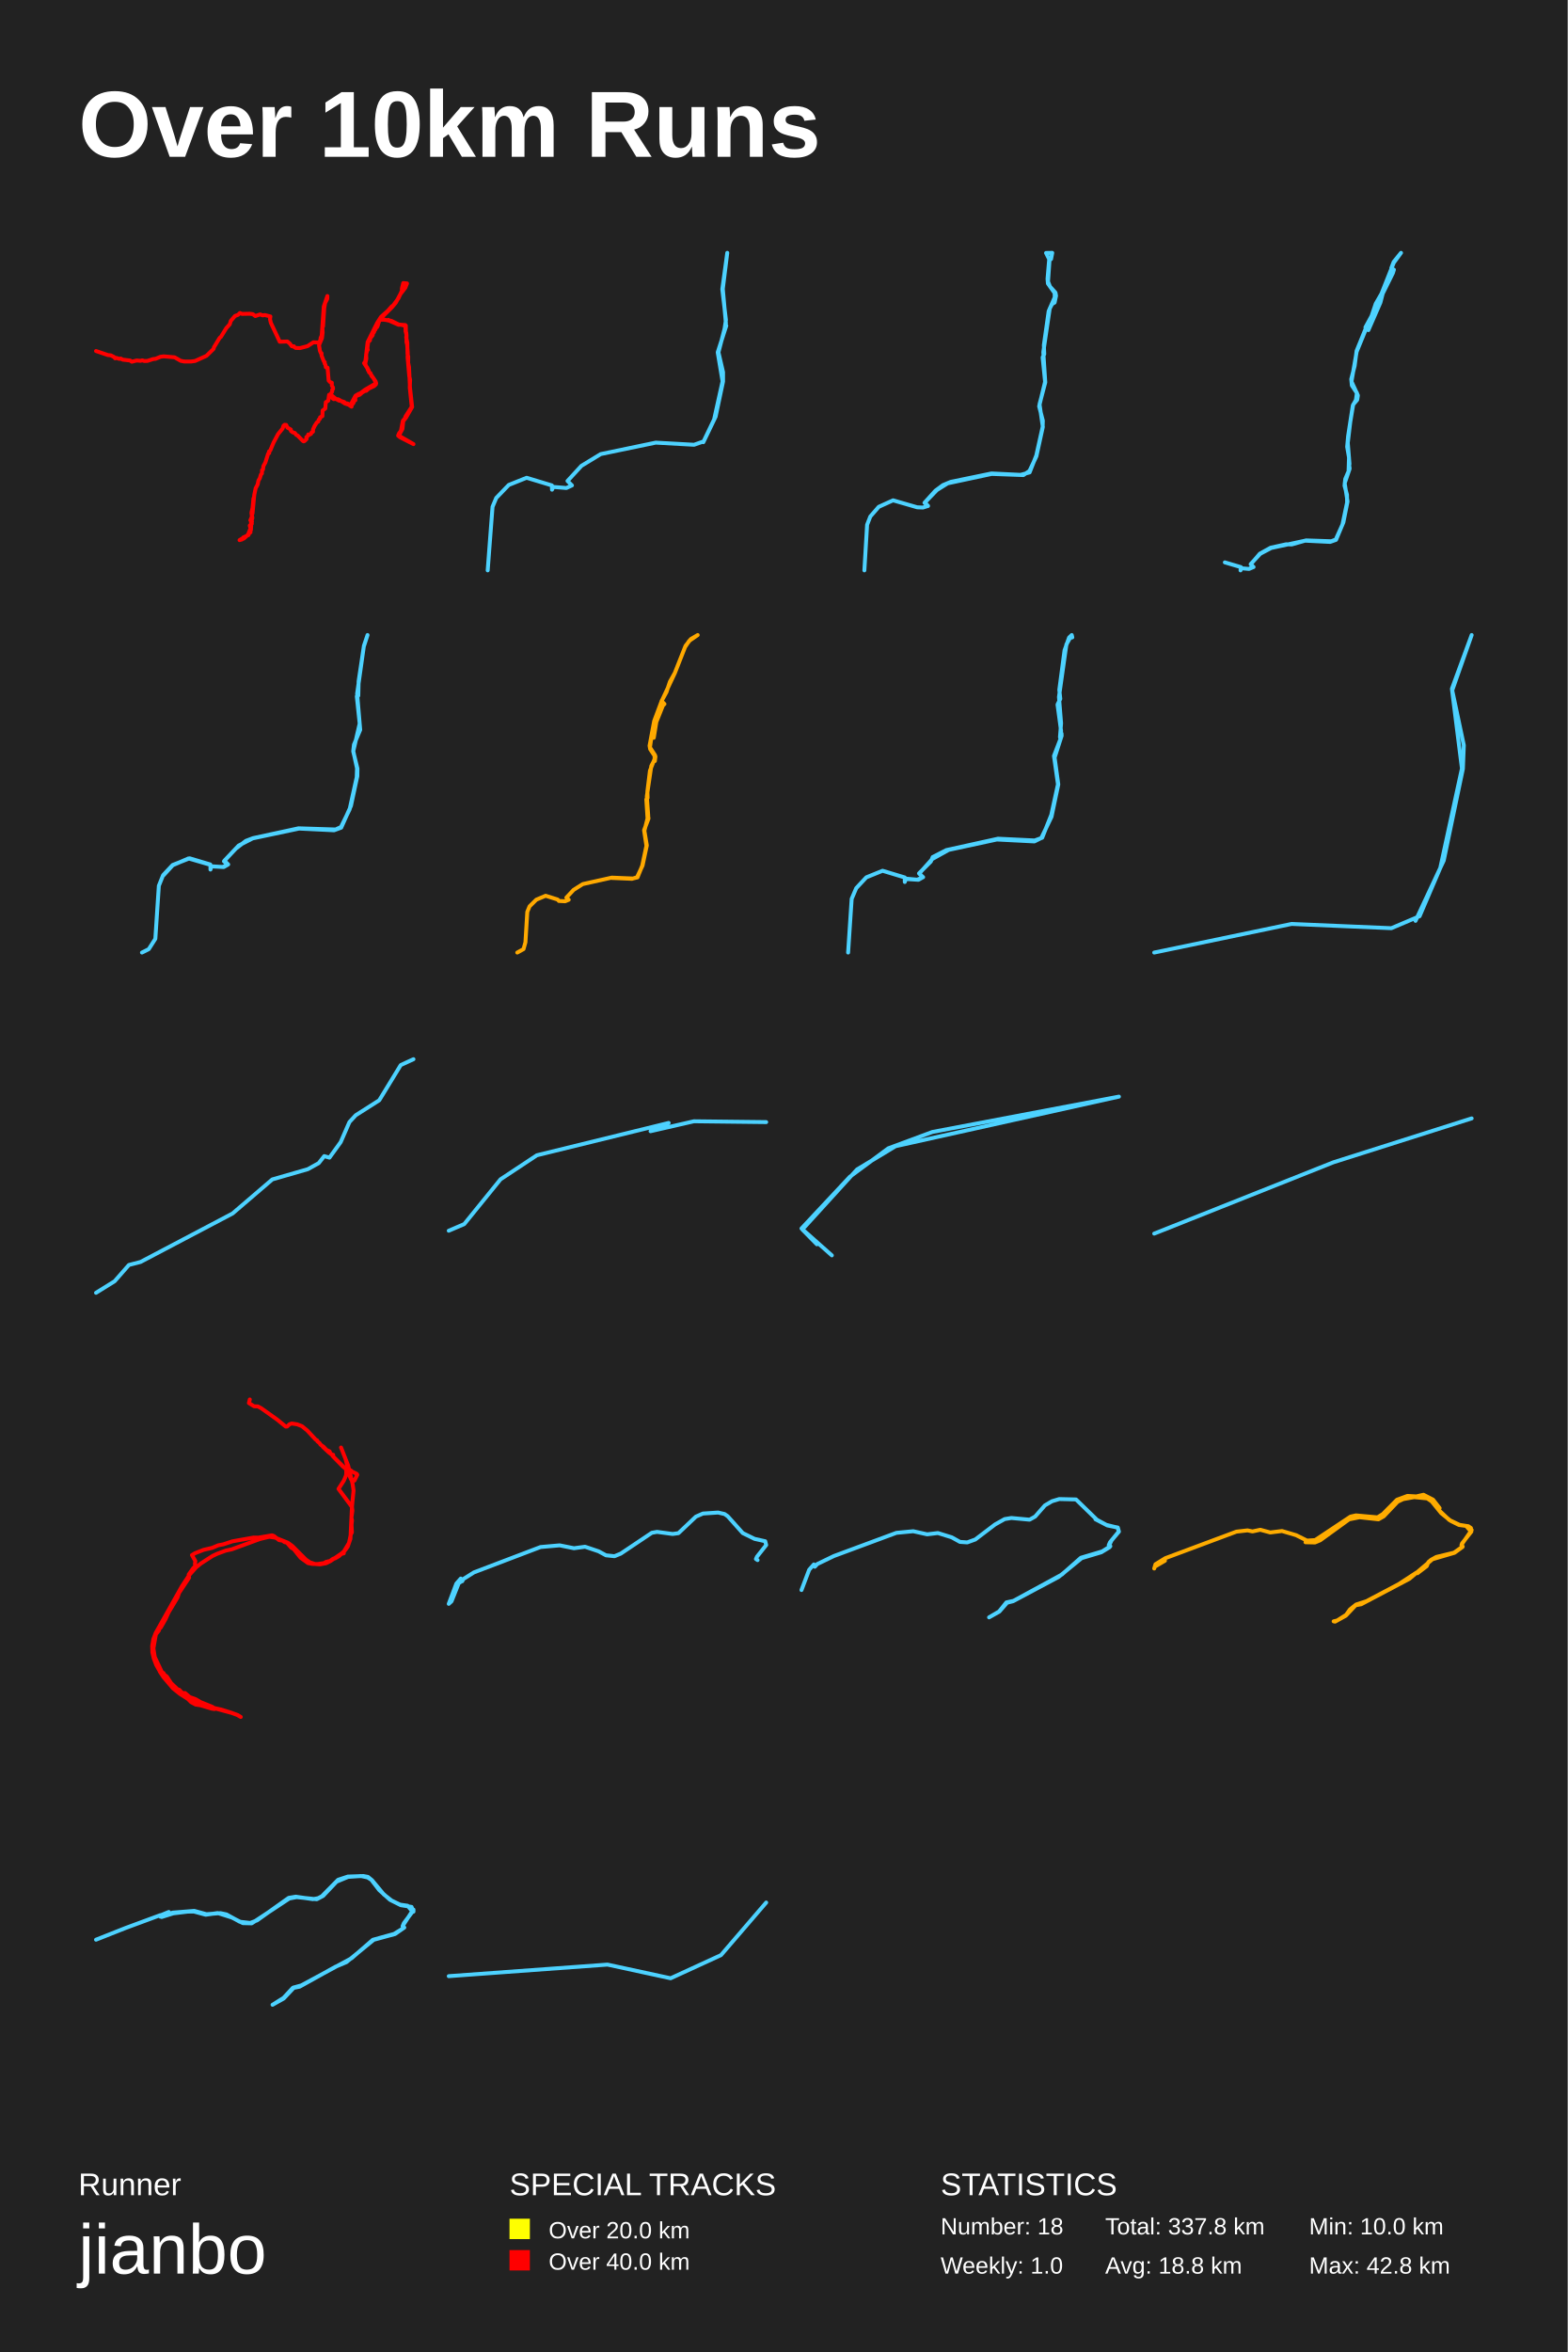
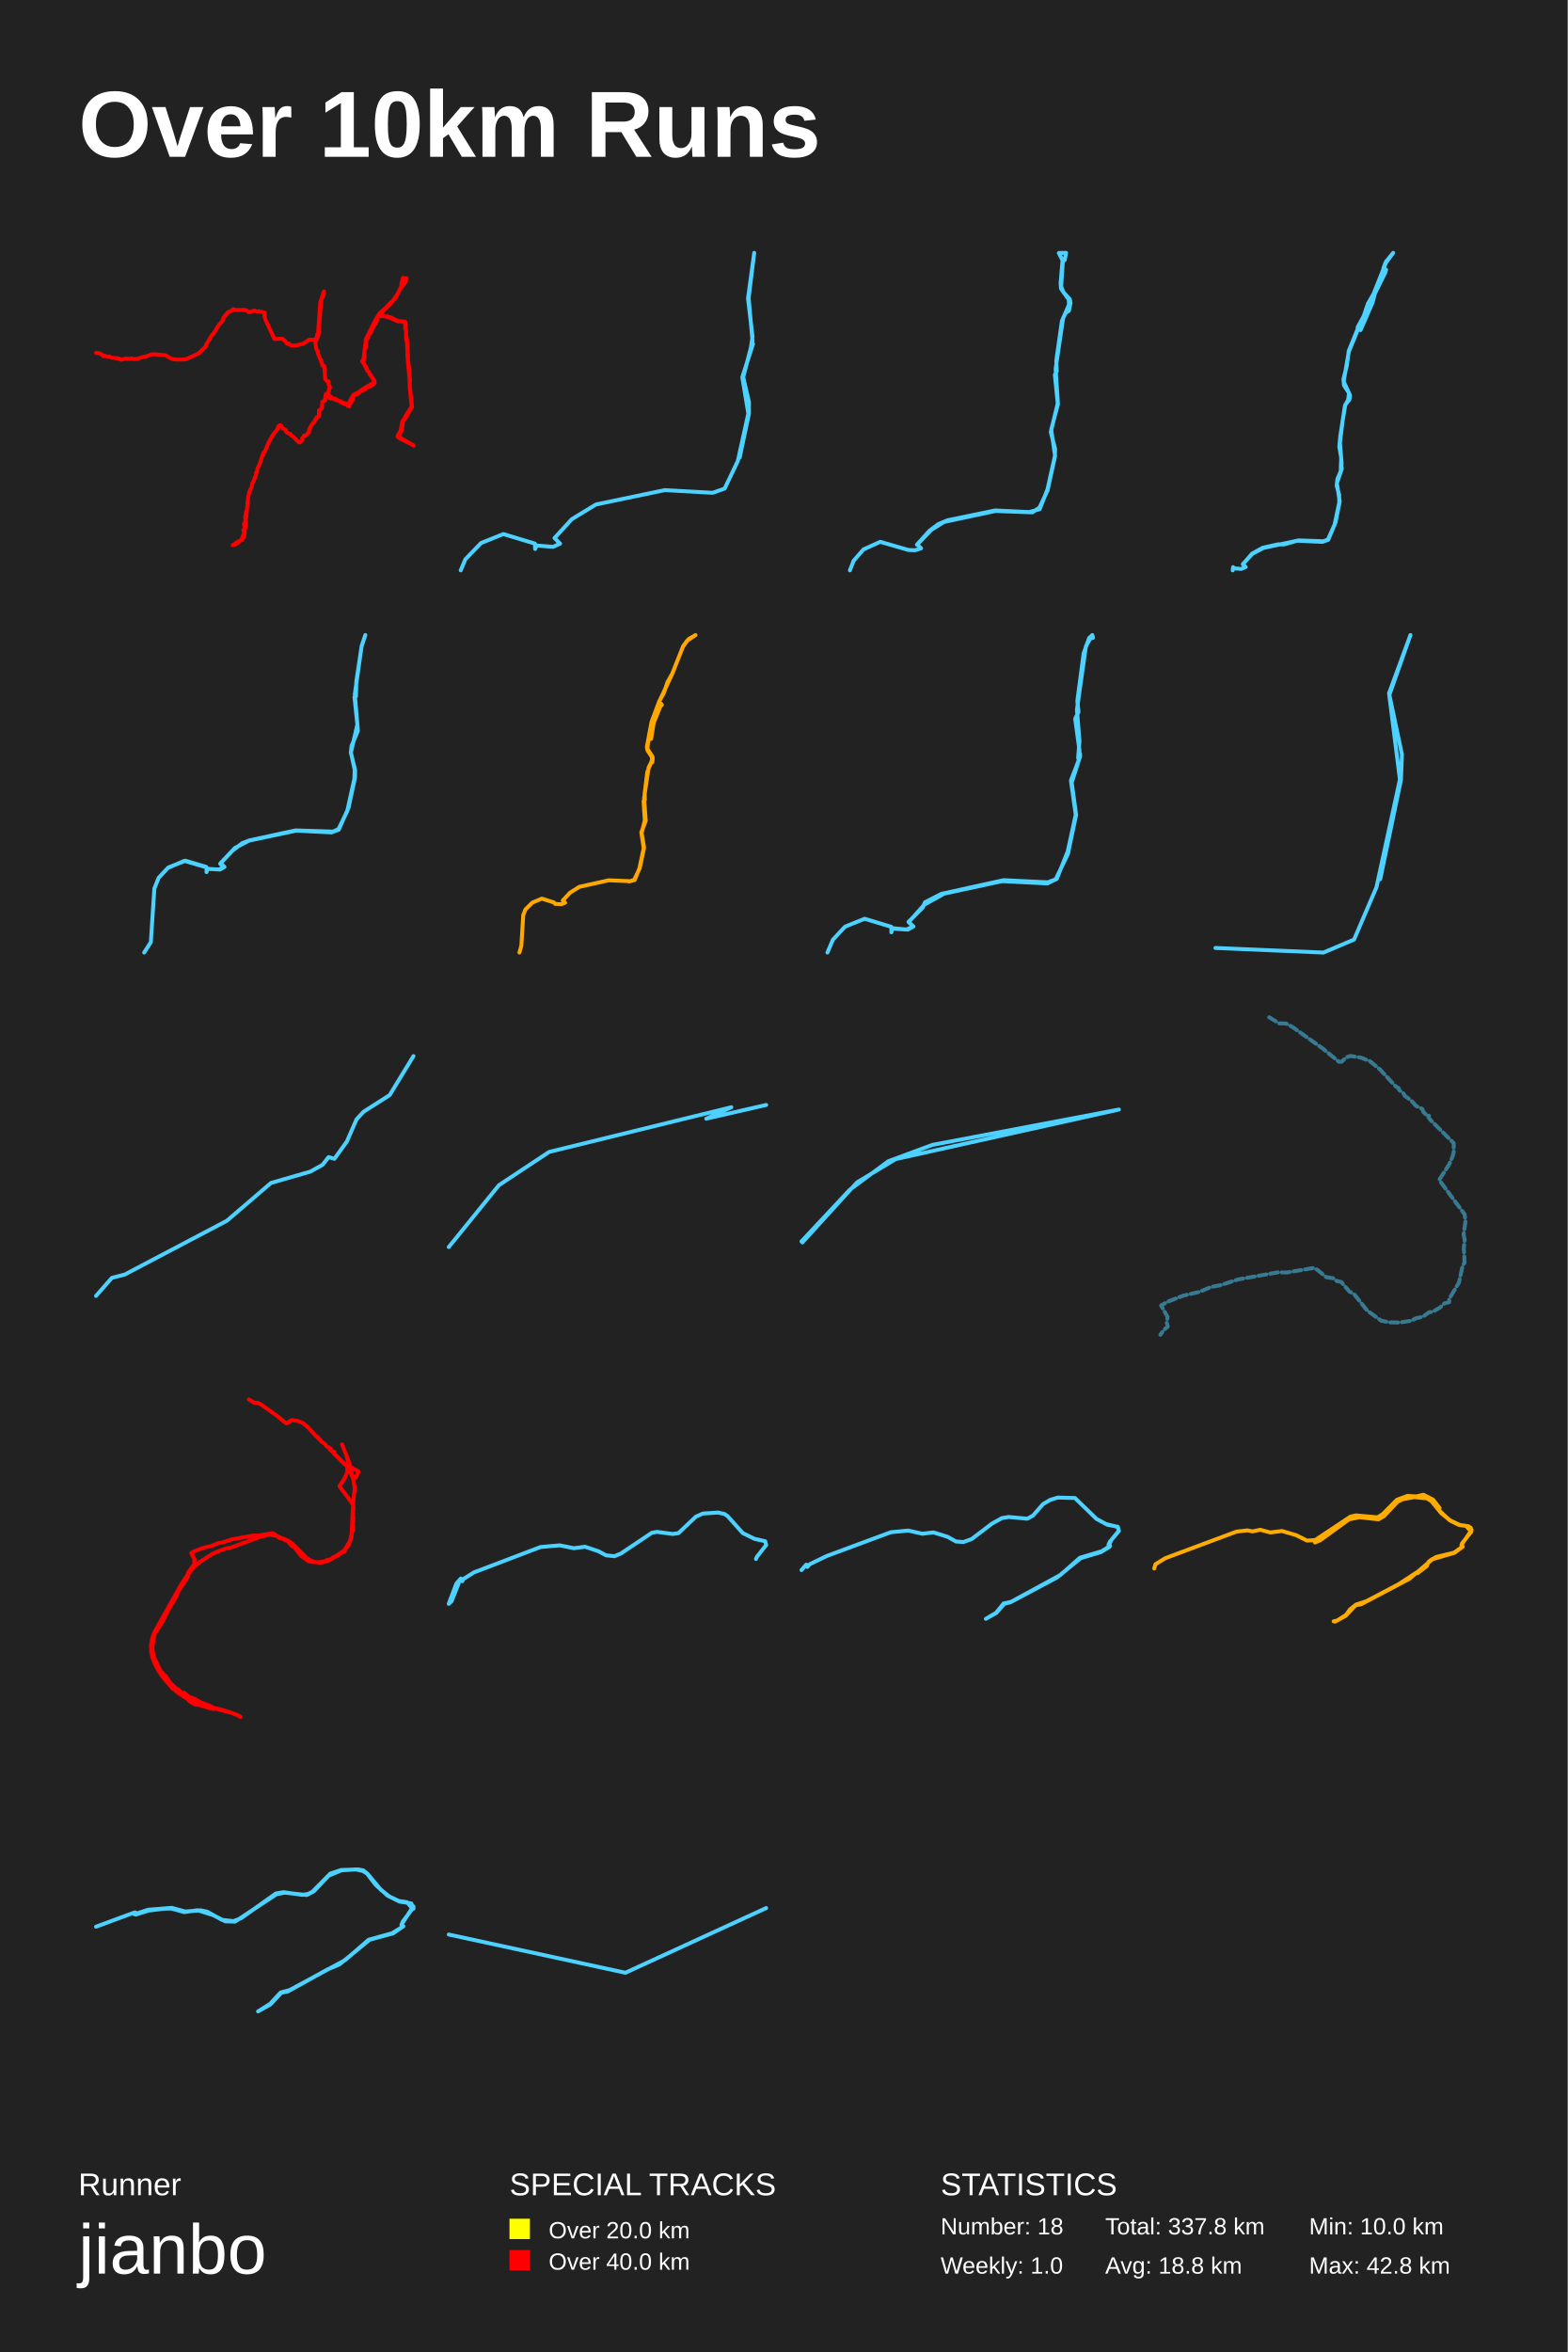
<svg xmlns="http://www.w3.org/2000/svg" baseProfile="full" height="300mm" version="1.1" viewBox="0,0,200,300" width="200mm">
  <defs />
  <rect fill="#222222" height="300" width="200" x="0" y="0" />
  <text fill="#FFFFFF" style="font-size:12px; font-family:Arial; font-weight:bold;" x="10" y="20">Over 10km Runs</text>
  <text fill="#FFFFFF" style="font-size:4px; font-family:Arial" x="10" y="280">Runner</text>
  <text fill="#FFFFFF" style="font-size:9px; font-family:Arial" x="10" y="290">jianbo</text>
  <text fill="#FFFFFF" style="font-size:4px; font-family:Arial" x="65" y="280">SPECIAL TRACKS</text>
  <rect fill="yellow" height="2.6" width="2.6" x="65" y="283" />
  <text fill="#FFFFFF" style="font-size:3px; font-family:Arial" x="70" y="285.5">Over 20.0 km</text>
  <rect fill="red" height="2.6" width="2.6" x="65" y="287" />
  <text fill="#FFFFFF" style="font-size:3px; font-family:Arial" x="70" y="289.5">Over 40.0 km</text>
  <text fill="#FFFFFF" style="font-size:4px; font-family:Arial" x="120" y="280">STATISTICS</text>
  <text fill="#FFFFFF" style="font-size:3px; font-family:Arial" x="120" y="285">Number: 18</text>
  <text fill="#FFFFFF" style="font-size:3px; font-family:Arial" x="120" y="290">Weekly: 1.0</text>
  <text fill="#FFFFFF" style="font-size:3px; font-family:Arial" x="141" y="285">Total: 337.8 km</text>
  <text fill="#FFFFFF" style="font-size:3px; font-family:Arial" x="141" y="290">Avg: 18.8 km</text>
  <text fill="#FFFFFF" style="font-size:3px; font-family:Arial" x="167" y="285">Min: 10.0 km</text>
  <text fill="#FFFFFF" style="font-size:3px; font-family:Arial" x="167" y="290">Max: 42.8 km</text>
-   <polyline fill="none" opacity="1" points="12.25,44.773 13.776,45.291 14.123,45.321 14.54,45.53 14.688,45.707 14.833,45.651 15.237,45.778 15.402,45.733 15.649,45.875 16.602,45.982 16.817,46.139 17.432,45.982 17.923,46.022 18.154,45.961 18.413,46.048 18.793,46.038 19.536,45.799 19.841,45.768 20.472,45.509 20.881,45.453 22.279,45.575 23.042,46.017 23.492,46.109 24.35,46.114 24.886,46.043 26.339,45.387 27.254,44.493 27.292,44.3 28.03,43.086 28.174,42.985 28.872,41.847 29.309,41.369 29.441,40.932 29.981,40.302 30.382,40.15 30.604,39.926 30.885,40.038 31.863,40.018 32.255,40.074 32.572,40.312 33.191,40.104 33.5,40.226 33.789,40.185 34.495,40.363 34.445,40.704 34.552,41.171 35.687,43.589 36.669,43.559 36.978,43.828 37.226,44.163 37.502,44.173 37.482,44.224 37.717,44.382 38.286,44.397 39.235,44.148 39.982,43.66 40.679,43.696 40.864,43.411 40.91,43.091 41.042,42.807 41.306,39.093 41.764,37.757 41.751,38.113 41.479,38.646 41.368,39.281 41.215,41.623 41.128,41.791 41.161,42.4 41.075,43.137 40.699,44.021 40.807,44.717 40.93,45.027 41.021,45.062 41.017,45.331 41.322,46.119 41.43,46.19 41.417,46.368 41.52,46.53 41.57,46.845 41.793,46.906 41.929,48.542 42.127,48.75 42.333,48.811 42.333,49.192 42.482,49.425 42.486,49.613 42.379,49.72 42.379,49.954 42.147,50.319 42.387,50.533 42.399,50.787 42.585,50.914 42.688,50.873 43.162,50.934 43.418,51.122 43.926,51.279 44.095,51.452 44.334,51.462 44.718,51.655 45.349,50.477 45.786,50.218 45.914,50.208 46.558,49.715 47.993,48.877 47.647,48.242 47.395,47.958 47.259,47.587 47.077,47.49 47.024,47.221 46.446,46.312 46.558,46.2 46.636,45.926 46.904,43.63 48.113,41.196 48.6,40.429 49.478,39.647 49.974,39.083 50.159,38.966 50.832,38.047 51.273,37.086 51.273,36.802 51.446,36.106 51.925,36.151 51.706,36.705 51.067,37.533 50.497,38.605 49.998,39.2 48.831,40.358 48.571,40.729 49.557,40.856 49.549,40.795 49.503,40.841 49.936,40.927 50.906,41.41 51.702,41.461 51.772,41.532 51.785,42.411 51.863,42.751 51.822,43.015 51.966,43.701 51.987,45.113 52.082,45.489 52.069,46.261 52.181,46.805 52.304,49.431 52.577,51.914 51.785,53.291 51.446,53.717 51.343,54.713 50.881,55.566 52.75,56.647 51.046,55.779 50.79,55.571 50.906,55.276 51.149,54.956 51.393,53.676 51.644,53.382 51.752,53.092 52.531,51.879 52.276,49.431 52.321,48.45 52.214,47.983 51.999,45.575 52.024,45.047 51.941,43.935 51.855,43.635 51.863,42.802 51.826,42.385 51.743,42.278 51.727,41.562 51.071,41.405 50.869,41.435 49.644,40.897 49.016,40.77 48.497,40.79 48.352,40.993 48.167,41.603 48.088,41.745 47.981,41.755 47.878,42.06 47.787,42.085 47.709,42.39 47.593,42.487 47.544,42.766 47.226,43.152 47.197,43.427 47.016,43.569 46.962,43.706 46.871,44.432 46.921,44.62 46.822,44.752 46.71,45.199 46.735,45.758 46.599,46.378 46.69,46.667 46.896,46.972 46.925,47.18 47.923,48.653 47.989,48.933 47.944,49.045 47.721,49.248 47.024,49.578 46.731,49.847 46.599,49.847 46.223,50.055 45.902,50.34 45.398,50.538 45.316,50.822 45.341,51.046 45.122,51.168 45.114,51.371 44.821,51.757 44.85,51.874 44.458,51.615 44,51.467 43.331,51.03 43.278,51.112 42.853,50.878 42.317,50.436 41.982,50.355 41.879,51.107 41.562,51.305 41.504,52.102 41.153,52.371 41.133,53.082 40.836,53.23 40.823,53.412 40.662,53.529 40.605,53.773 40.419,53.885 40.118,54.367 39.936,54.773 39.928,55.063 39.742,55.165 39.685,55.332 39.433,55.469 39.33,55.413 39.264,55.622 39.078,55.764 39.115,55.987 38.855,56.251 38.736,56.297 38.628,56.231 37.972,55.556 37.791,55.469 37.614,55.225 37.341,55.144 37.123,54.977 37.106,54.789 36.665,54.54 36.508,54.2 36.31,54.184 36.166,54.296 36.05,54.667 35.477,55.368 34.891,56.47 34.474,57.475 34.321,57.577 34.342,57.8 34.218,57.846 33.855,58.988 33.604,59.45 33.546,59.892 33.43,59.968 33.414,60.39 33.282,60.537 33.146,61.004 32.976,61.284 32.865,61.807 32.613,62.284 32.436,63.132 32.217,65.477 32.135,65.686 32.201,66.056 32.019,66.716 32.11,66.792 31.999,66.914 32.052,66.93 32.007,67.605 31.891,67.564 31.66,68.158 31.347,68.483 31.099,68.696 30.976,68.666 30.86,68.813 30.559,68.894 30.823,68.732 31.009,68.722 31.017,68.564 31.702,68.25 31.669,68.153 31.957,67.894 31.9,67.808 31.982,67.483 31.863,67.036 32.127,66.803 32.085,66.747 32.147,66.534 31.937,66.366 32.139,65.899 32.081,65.396 32.226,64.746 32.333,63.568" stroke="red" stroke-dasharray="none" stroke-linecap="round" stroke-linejoin="round" stroke-width="0.5" />
-   <polyline fill="none" opacity="1" points="62.218,72.75 62.835,64.643 63.309,63.513 64.906,61.856 67.183,60.94 70.409,61.915 70.424,62.46 70.598,62.11 72.258,62.246 72.97,61.915 72.401,61.349 74.172,59.42 76.638,57.919 83.659,56.458 88.544,56.731 89.762,56.302 91.106,53.495 92.181,48.642 91.564,44.939 92.655,41.548 92.434,41.976 92.608,40.807 92.149,36.889 92.782,32.25 92.213,36.85 92.608,41.275 91.659,44.939 92.244,47.473 92.244,48.662 91.296,53.144 89.73,56.399" stroke="#4dd2ff" stroke-dasharray="none" stroke-linecap="round" stroke-linejoin="round" stroke-width="0.5" />
-   <polyline fill="none" opacity="1" points="118.389,64.544 117.943,64.129 119.34,62.585 120.303,61.873 121.302,61.458 126.491,60.389 130.199,60.567 131.355,60.256 132.21,58.089 133.016,54.453 133.04,53.652 132.571,51.826 133.329,48.695 133.016,45.578 133.221,45.178 133.173,44.02 133.787,39.686 134.654,37.697 134.605,37.326 134.557,37.95 134.545,37.371 133.69,36.169 133.642,35.575 133.847,33.141 134.088,33.052 134.244,32.25 133.45,32.265 133.895,33.141 133.703,35.916 133.955,36.554 134.654,37.326 134.726,37.727 134.545,38.588 134.22,38.781 133.919,39.36 133.101,44.911 133.353,48.769 132.619,51.559 133.04,54.453 132.222,58.193 131.343,60.063 130.56,60.597 126.515,60.449 120.893,61.651 119.52,62.511 117.991,64.099 118.401,64.529 117.751,64.737 117.016,64.708 113.934,63.817 112.104,64.648 111.033,65.88 110.623,66.933 110.274,72.75" stroke="#4dd2ff" stroke-dasharray="none" stroke-linecap="round" stroke-linejoin="round" stroke-width="0.5" />
-   <polyline fill="none" opacity="1" points="159.462,72.495 159.925,72.325 159.56,71.986 160.722,70.627 162.1,69.862 164.079,69.425 164.788,69.449 166.619,68.928 169.838,69.037 170.409,68.818 171.266,66.913 171.856,64.098 171.846,63.115 171.531,61.95 171.62,61.101 172.171,59.814 172.161,59.559 172.053,59.887 172.102,58.358 171.866,56.999 171.984,55.652 172.585,51.731 172.988,51.003 173.107,50.105 173.146,50.53 173.126,50.166 172.467,49.171 172.388,48.357 172.821,46.67 173.067,44.765 174.229,41.912 174.573,42.107 176.109,38.586 176.405,37.445 177.694,34.836 177.832,34.399 177.497,34.192 177.802,33.403 178.738,32.25 177.812,33.512 176.247,37.458 175.509,38.744 174.987,40.298 174.199,41.742 174.249,42.009 173.077,44.862 172.417,48.661 173.235,50.433 173.146,51.003 172.634,51.598 172.26,53.843 171.945,56.489 172.161,59.171 172.043,59.899 172.161,59.584 172.181,59.79 171.551,61.635 171.915,63.965 171.384,66.622 170.448,68.855 169.7,69.122 166.501,68.964 162.169,69.898 160.771,70.639 159.56,71.949 159.915,72.325 159.354,72.568 158.359,72.483 158.261,72.75 158.31,72.337 156.262,71.731" stroke="#4dd2ff" stroke-dasharray="none" stroke-linecap="round" stroke-linejoin="round" stroke-width="0.5" />
-   <polyline fill="none" opacity="1" points="18.111,121.5 18.978,121.066 19.818,119.747 20.265,112.983 20.807,111.631 22.027,110.328 24.194,109.477 26.823,110.261 26.904,110.696 27.026,110.512 28.408,110.579 29.059,110.295 28.571,109.861 30.088,108.241 31.362,107.255 32.283,106.905 38.082,105.652 42.811,105.802 43.502,105.485 44.599,103.247 45.507,99.139 45.548,98.003 45.073,95.815 45.886,92.291 45.521,88.817 45.71,88.734 45.751,86.896 46.428,82.37 46.889,81.0 46.415,82.453 45.561,88.483 45.954,93.093 45.155,94.98 45.06,95.832 45.602,98.037 45.588,98.989 44.775,102.78 43.529,105.569 42.621,105.903 38.15,105.686 32.229,106.938 30.441,107.857 28.625,109.777 29.113,110.261 28.544,110.595 26.972,110.495 26.85,110.913 26.85,110.312 24.045,109.493 22.04,110.362 20.875,111.631" stroke="#4dd2ff" stroke-dasharray="none" stroke-linecap="round" stroke-linejoin="round" stroke-width="0.5" />
-   <polyline fill="none" opacity="1" points="65.99,121.5 66.79,121.058 67.034,120.183 67.271,116.314 67.556,115.611 68.42,114.756 69.611,114.254 71.144,114.736 71.299,114.917 72.098,114.957 72.555,114.767 72.253,114.495 73.182,113.5 74.348,112.766 78.05,111.942 80.741,112.053 81.328,111.912 81.932,110.425 82.47,107.882 82.168,105.891 82.731,104.424 82.715,104.223 82.617,104.494 82.454,101.951 82.617,101.77 82.592,100.956 82.918,98.302 83.587,96.603 83.538,96.352 83.506,96.764 83.514,96.412 82.943,95.548 82.869,95.116 83.457,91.969 84.394,89.466 86.099,85.836 87.46,82.377 88.137,81.513 89.01,81.0 87.925,81.744 87.395,82.538 86.09,85.836 85.462,86.962 85.03,88.269 84.402,89.415 84.769,89.797 84.574,89.988 83.734,92.09 83.408,94.1 83.09,94.13 82.918,95.327 83.554,96.312 83.546,96.704 83.538,96.272 83.62,96.503 83.546,97.066 83.367,97.156 83.09,97.699 82.519,101.579 82.698,104.042 82.209,105.962 82.519,107.831 81.973,110.404 81.271,111.892 80.627,112.093 78.042,111.982" stroke="#ffa900" stroke-dasharray="none" stroke-linecap="round" stroke-linejoin="round" stroke-width="0.5" />
-   <polyline fill="none" opacity="1" points="115.445,112.377 115.672,112.08 117.019,112.202 117.771,111.887 117.246,111.398 118.749,109.895 118.99,109.318 120.735,108.427 127.328,106.976 131.994,107.203 132.958,106.854 134.121,103.935 134.972,100.037 134.461,96.418 135.44,93.866 135.425,93.552 135.241,94.076 135.369,93.237 134.915,89.863 135.269,89.146 135.142,87.993 135.808,82.958 136.39,81.315 136.73,81.0 136.801,81.297 136.517,81.367 136.049,82.189 135.099,88.902 135.369,92.258 135.227,94.024 135.369,93.517 135.411,93.936 134.546,96.628 135.014,100.054 134.149,104.179 132.845,106.888 131.965,107.325 127.172,107.081 121.018,108.409 118.919,109.58 117.26,111.433 117.757,111.887 117.175,112.219 115.545,112.115 115.431,112.499 115.431,111.922 112.595,111.066 110.525,111.905 109.234,113.286 108.653,114.649 108.199,121.5" stroke="#4dd2ff" stroke-dasharray="none" stroke-linecap="round" stroke-linejoin="round" stroke-width="0.5" />
-   <polyline fill="none" opacity="1" points="147.25,121.5 164.779,117.85 177.505,118.392 181.107,116.863 183.748,110.697 186.509,98.019 185.229,87.857 187.75,81.0 185.269,88.055 186.749,95.06 186.629,98.069 184.188,109.76 180.586,117.455" stroke="#4dd2ff" stroke-dasharray="none" stroke-linecap="round" stroke-linejoin="round" stroke-width="0.5" />
-   <polyline fill="none" opacity="1" points="52.75,135.102 51.124,135.851 48.381,140.342 45.383,142.25 44.579,143.119 43.463,145.678 42.032,147.658 41.366,147.465 40.661,148.359 39.27,149.131 34.743,150.435 29.669,154.781 17.932,160.962 16.443,161.349 14.621,163.425 12.25,164.898" stroke="#4dd2ff" stroke-dasharray="none" stroke-linecap="round" stroke-linejoin="round" stroke-width="0.5" />
-   <polyline fill="none" opacity="1" points="97.75,143.126 88.526,143.02 82.992,144.289 85.308,143.231 68.49,147.356 63.857,150.423 59.224,156.134 57.25,156.98" stroke="#4dd2ff" stroke-dasharray="none" stroke-linecap="round" stroke-linejoin="round" stroke-width="0.5" />
-   <polyline fill="none" opacity="1" points="106.125,160.125 102.25,156.694 108.418,150.101 113.33,146.468 118.952,144.382 142.75,139.875 114.258,146.199 109.346,149.159 102.359,156.829 104.215,158.712" stroke="#4dd2ff" stroke-dasharray="none" stroke-linecap="round" stroke-linejoin="round" stroke-width="0.5" />
-   <polyline fill="none" opacity="1" points="187.75,142.652 170.11,148.253 147.25,157.348" stroke="#4dd2ff" stroke-dasharray="none" stroke-linecap="round" stroke-linejoin="round" stroke-width="0.5" />
-   <polyline fill="none" opacity="1" points="31.868,178.5 31.756,178.964 32.423,179.376 32.889,179.387 33.318,179.616 35.361,181.07 36.452,181.963 36.629,181.952 36.937,181.666 37.217,181.568 37.912,181.677 38.523,181.912 39.213,182.478 40.262,183.612 40.463,183.726 40.495,183.852 40.775,184.07 40.882,184.258 41.293,184.55 41.638,184.928 42.053,185.128 42.118,185.317 42.435,185.649 42.5,185.586 42.473,185.707 42.617,185.884 44.17,187.435 44.165,188.07 44.086,188.345 43.853,188.877 43.186,189.907 44.902,192.22 44.958,192.689 44.832,193.582 44.907,193.925 44.846,194.509 44.897,195.464 44.767,195.676 44.52,196.809 43.858,197.913 43.862,198.125 43.545,198.205 43.256,198.48 42.748,198.777 42.519,198.8 42.104,199.098 41.586,199.224 41.339,199.372 40.523,199.493 39.847,199.481 39.292,199.372 38.35,198.692 37.473,197.593 37.147,197.404 36.597,196.763 36.308,196.706 36.056,196.517 35.594,196.443 34.974,195.933 34.713,195.83 32.95,196.128 32.348,196.117 29.653,196.597 28.492,196.981 27.853,197.101 27.065,197.433 25.978,197.684 24.906,198.102 24.486,198.348 24.92,199.115 24.868,199.498 24.934,199.767 24.663,200.002 24.076,200.831 24.127,201.232 22.84,203.183 22.653,203.749 21.506,205.666 21.115,206.53 20.494,207.617 20.368,207.691 20.256,208.006 19.888,208.452 19.571,210.248 19.743,211.358 20.676,213.32 20.858,213.395 20.961,213.601 21.287,213.846 21.833,214.687 22.695,215.505 22.868,215.528 22.728,215.557 22.915,215.574 23.19,215.877 23.437,215.974 23.605,215.946 24.211,216.466 24.924,216.718 25.638,217.124 27.06,217.696 27.391,217.908 27.368,217.993 27.014,217.942 25.605,217.519 24.962,217.421 24.374,217.107 23.968,216.701 22.943,216.049 22.061,215.339 20.863,213.927 20.382,213.206 21.105,214.155 22.43,215.534 23.549,216.369 24.248,216.781 25.596,217.416 29.546,218.48 30.25,218.737 30.716,219.0 30.325,218.76 29.462,218.445 28.245,218.062 26.389,217.65 24.827,217.044 23.987,216.621 23.003,215.957 21.753,214.842 20.317,213.057 19.935,212.371 19.618,211.541 19.44,210.775 19.417,209.928 19.562,209.081 19.86,208.298 23.199,202.342 24.146,200.9 25.027,199.91 25.633,199.418 27.126,198.457 27.741,198.171 28.8,197.782 29.569,197.616 33.169,196.3 34.349,196.019 35.104,196.128 36.727,196.775 37.296,197.192 39.031,198.932 39.539,199.275 40.173,199.487 40.817,199.538 41.591,199.395 42.151,199.121 43.559,198.159 43.993,197.782 44.361,197.278 44.706,196.277 44.911,192.071 45.107,190.113 44.977,189.238 44.412,186.926 43.508,184.63 44.1,186.142 44.613,188.294 44.772,188.66 44.841,188.763 45.037,188.746 45.219,188.849 45.583,188.105 45.527,188.002 44.855,187.664 44.767,187.549 44.072,187.303 43.783,187.092 42.435,185.718 42.505,185.558 42.417,185.615 41.974,185.277 41.185,184.545" stroke="red" stroke-dasharray="none" stroke-linecap="round" stroke-linejoin="round" stroke-width="0.5" />
-   <polyline fill="none" opacity="1" points="58.973,201.649 58.529,201.929 57.601,204.256 57.25,204.574 58.22,201.993 58.787,201.344 58.973,201.688 59.097,201.42 60.469,200.556 68.961,197.326 71.397,197.11 73.223,197.479 74.637,197.288 76.37,197.873 77.309,198.381 78.393,198.496 79.197,198.165 83.16,195.508 83.83,195.393 85.812,195.66 86.554,195.558 88.783,193.447 89.681,193.053 91.611,192.926 92.436,193.117 92.838,193.397 94.758,195.546 96.264,196.283 97.626,196.588 97.75,197.072 96.574,198.559 96.44,198.852 96.646,198.992" stroke="#4dd2ff" stroke-dasharray="none" stroke-linecap="round" stroke-linejoin="round" stroke-width="0.5" />
-   <polyline fill="none" opacity="1" points="102.25,202.812 103.23,200.231 103.828,199.545 103.952,199.837 104.272,199.494 106.376,198.477 114.361,195.515 116.506,195.311 118.281,195.706 119.653,195.54 121.417,196.087 122.469,196.672 123.397,196.735 124.419,196.367 126.946,194.447 128.174,193.76 129.03,193.621 131.351,193.837 132.052,193.443 133.301,192.019 134.208,191.485 135.137,191.205 137.272,191.256 139.944,193.849 141.141,194.498 142.616,194.867 142.75,195.362 141.811,196.481 141.512,197.091 141.564,197.346 140.501,197.994 137.994,198.744 135.065,201.134 129.247,204.236 128.483,204.426 127.493,205.558 126.183,206.295 127.462,205.545 128.39,204.388 129.308,204.185 135.477,200.829 137.891,198.693 140.625,197.879 141.657,197.218 141.45,197.079 141.615,196.71 142.719,195.362 142.606,194.841 141.275,194.574 139.758,193.786" stroke="#4dd2ff" stroke-dasharray="none" stroke-linecap="round" stroke-linejoin="round" stroke-width="0.5" />
-   <polyline fill="none" opacity="1" points="148.619,199.069 147.325,199.827 147.25,200.066 147.412,199.521 148.663,198.75 157.742,195.362 159.154,195.202 159.79,195.335 160.782,195.123 162.055,195.468 163.554,195.282 165.354,195.814 166.745,196.505 167.791,196.438 172.288,193.448 172.988,193.289 175.738,193.541 176.417,193.116 178.218,191.296 179.555,190.804 180.687,190.87 181.604,190.658 182.822,191.282 183.663,192.359 183.491,192.545 184.893,193.874 186.208,194.498 187.038,194.631 187.502,195.163 187.75,195.149 186.488,196.983 186.596,197.302 185.561,198.059 182.747,198.883 179.803,201.381 173.657,204.623 172.945,204.756 171.694,206.085 170.325,206.842 170.142,206.802 170.595,206.696 171.727,205.979 172.223,205.288 172.999,204.663 174.315,204.238 178.444,202.059 180.687,200.597 180.838,200.664 182.024,199.76 182.229,199.242 182.563,198.963 183.232,198.591 185.496,198.046 186.607,197.262 186.445,197.103 186.521,196.863 187.707,195.362 187.653,194.897 187.329,194.671 186.133,194.511 185.087,193.993 183.868,193.01 182.65,191.508 182.078,191.123 180.418,190.963 179.005,191.216 178.304,191.548 176.536,193.408 175.857,193.794 173.441,193.528 172.115,193.794 168.427,196.465 167.759,196.744 166.551,196.717" stroke="#ffac00" stroke-dasharray="none" stroke-linecap="round" stroke-linejoin="round" stroke-width="0.5" />
-   <polyline fill="none" opacity="1" points="12.25,247.411 16.024,245.916 20.444,244.283 20.455,244.475 22.047,243.954 24.785,243.734 26.344,244.16 28.136,244.023 28.893,244.187 30.585,245.12 31.921,245.271 32.801,244.942 36.831,242.074 37.732,241.923 39.914,242.239 40.582,242.116 41.061,241.869 43.132,239.769 44.378,239.358 46.36,239.289 46.939,239.399 47.451,239.811 48.965,241.635 49.956,242.417 51.047,242.939 51.993,243.076 52.483,243.652 52.75,243.57 52.75,243.83 52.483,243.94 51.47,245.504 51.381,245.737 51.581,245.861 50.401,246.684 47.674,247.425 44.189,250.278 42.786,250.868 38.222,253.406 37.465,253.557 36.207,254.901 34.771,255.711 36.174,254.833 37.376,253.53 38.434,253.242 44.857,249.771 47.562,247.425 50.279,246.67 51.347,246.012 51.548,245.833 51.358,245.696 51.525,245.298 52.705,243.734 52.505,243.227 51.125,243.007 49.755,242.321 48.386,241.087 47.373,239.769 46.894,239.468 46.048,239.289 44.412,239.399 42.931,240.016 41.217,241.827 40.415,242.253 37.844,241.978 36.908,242.157 32.11,245.326 30.986,245.298 29.583,244.585 27.769,244.009 26.244,244.228 24.73,243.817 23.939,243.83 22.113,244.05 20.622,244.516 20.566,244.269 21.534,243.872" stroke="#4dd2ff" stroke-dasharray="none" stroke-linecap="round" stroke-linejoin="round" stroke-width="0.5" />
-   <polyline fill="none" opacity="1" points="57.25,252.061 77.5,250.586 85.556,252.33 91.98,249.378 97.75,242.67" stroke="#4dd2ff" stroke-dasharray="none" stroke-linecap="round" stroke-linejoin="round" stroke-width="0.5" />
+   <polyline fill="none" opacity="1" points="12.25,45.008 12.61,45.04 13.043,45.257 13.197,45.441 13.347,45.383 13.768,45.515 13.939,45.468 14.196,45.616 15.187,45.726 15.41,45.89 16.048,45.726 16.559,45.769 16.799,45.705 17.069,45.795 17.463,45.784 18.235,45.536 18.552,45.505 19.208,45.235 19.632,45.177 21.086,45.304 21.879,45.763 22.346,45.858 23.238,45.864 23.795,45.79 25.304,45.109 26.256,44.18 26.294,43.979 27.062,42.717 27.212,42.612 27.936,41.429 28.391,40.933 28.528,40.479 29.09,39.825 29.505,39.666 29.737,39.434 30.029,39.55 31.045,39.529 31.452,39.587 31.782,39.835 32.425,39.619 32.747,39.745 33.047,39.703 33.78,39.888 33.728,40.242 33.84,40.727 35.019,43.24 36.039,43.208 36.361,43.488 36.618,43.837 36.905,43.847 36.884,43.9 37.128,44.064 37.72,44.079 38.706,43.821 39.482,43.314 40.206,43.351 40.399,43.055 40.446,42.723 40.583,42.427 40.858,38.568 41.334,37.18 41.321,37.549 41.038,38.103 40.922,38.763 40.763,41.197 40.673,41.371 40.708,42.005 40.618,42.77 40.227,43.689 40.339,44.412 40.468,44.734 40.562,44.771 40.558,45.051 40.875,45.869 40.986,45.943 40.973,46.128 41.081,46.296 41.132,46.624 41.364,46.687 41.505,48.387 41.711,48.603 41.925,48.666 41.925,49.062 42.079,49.305 42.084,49.5 41.972,49.611 41.972,49.854 41.732,50.234 41.981,50.456 41.994,50.72 42.187,50.851 42.294,50.809 42.787,50.873 43.053,51.068 43.58,51.232 43.756,51.411 44.004,51.422 44.403,51.622 45.059,50.398 45.513,50.128 45.646,50.118 46.315,49.606 47.807,48.735 47.447,48.075 47.185,47.78 47.044,47.394 46.855,47.294 46.8,47.014 46.199,46.069 46.315,45.953 46.397,45.668 46.675,43.282 47.931,40.754 48.437,39.957 49.35,39.144 49.865,38.557 50.058,38.436 50.757,37.48 51.215,36.483 51.215,36.187 51.395,35.464 51.893,35.511 51.665,36.087 51.001,36.947 50.409,38.061 49.891,38.679 48.677,39.883 48.407,40.268 49.432,40.4 49.423,40.337 49.376,40.384 49.826,40.474 50.834,40.975 51.661,41.028 51.734,41.102 51.747,42.015 51.828,42.369 51.785,42.644 51.935,43.356 51.957,44.824 52.055,45.214 52.043,46.017 52.158,46.581 52.287,49.31 52.57,51.891 51.747,53.321 51.395,53.765 51.288,54.799 50.808,55.686 52.75,56.81 50.979,55.907 50.714,55.691 50.834,55.385 51.087,55.052 51.34,53.723 51.601,53.416 51.713,53.116 52.523,51.854 52.257,49.31 52.304,48.292 52.193,47.806 51.97,45.304 51.995,44.755 51.91,43.599 51.82,43.288 51.828,42.422 51.79,41.989 51.704,41.878 51.687,41.134 51.005,40.97 50.795,41.002 49.522,40.442 48.87,40.31 48.33,40.331 48.18,40.543 47.987,41.176 47.906,41.324 47.794,41.334 47.687,41.651 47.593,41.678 47.511,41.994 47.391,42.095 47.34,42.385 47.01,42.786 46.98,43.071 46.791,43.219 46.735,43.362 46.641,44.116 46.692,44.312 46.589,44.449 46.474,44.913 46.499,45.494 46.358,46.138 46.452,46.439 46.667,46.756 46.697,46.972 47.734,48.503 47.803,48.793 47.756,48.909 47.524,49.12 46.8,49.463 46.495,49.743 46.358,49.743 45.968,49.96 45.633,50.255 45.11,50.461 45.025,50.756 45.05,50.989 44.823,51.115 44.815,51.327 44.51,51.728 44.54,51.849 44.133,51.58 43.657,51.427 42.963,50.973 42.907,51.057 42.465,50.815 41.908,50.355 41.561,50.271 41.454,51.052 41.123,51.258 41.063,52.087 40.699,52.366 40.678,53.105 40.369,53.258 40.356,53.448 40.189,53.57 40.129,53.823 39.936,53.939 39.623,54.44 39.434,54.863 39.426,55.163 39.233,55.269 39.173,55.443 38.911,55.586 38.804,55.527 38.736,55.744 38.543,55.892 38.581,56.124 38.311,56.398 38.187,56.446 38.075,56.377 37.394,55.675 37.205,55.586 37.021,55.332 36.738,55.248 36.511,55.074 36.493,54.878 36.035,54.62 35.872,54.266 35.666,54.25 35.516,54.366 35.396,54.752 34.8,55.48 34.191,56.625 33.758,57.67 33.6,57.776 33.621,58.008 33.492,58.055 33.115,59.243 32.854,59.723 32.794,60.182 32.674,60.261 32.656,60.699 32.519,60.852 32.378,61.337 32.202,61.628 32.086,62.171 31.825,62.667 31.64,63.548 31.413,65.986 31.327,66.202 31.396,66.587 31.207,67.273 31.302,67.352 31.186,67.479 31.242,67.495 31.195,68.196 31.075,68.154 30.834,68.771 30.509,69.109 30.251,69.331 30.123,69.299 30.003,69.452 29.69,69.536 29.964,69.368 30.157,69.357 30.166,69.193 30.877,68.866 30.843,68.766 31.143,68.497 31.083,68.407 31.169,68.07 31.045,67.605 31.319,67.363 31.276,67.305 31.34,67.083 31.122,66.909 31.332,66.424 31.272,65.901 31.422,65.226" stroke="red" stroke-dasharray="none" stroke-linecap="round" stroke-linejoin="round" stroke-width="0.5" />
+   <polyline fill="none" opacity="1" points="58.779,72.75 59.372,71.337 61.369,69.266 64.215,68.12 68.248,69.339 68.268,70.021 68.485,69.582 70.561,69.753 71.451,69.339 70.739,68.632 72.953,66.22 76.037,64.344 84.814,62.516 90.923,62.857 92.445,62.321 94.125,58.812 95.47,52.745 94.699,48.115 96.063,43.875 95.786,44.411 96.004,42.948 95.43,38.05 96.221,32.25 95.509,38.001 96.004,43.533 94.817,48.115 95.549,51.283 95.549,52.769 94.363,58.374" stroke="#4dd2ff" stroke-dasharray="none" stroke-linecap="round" stroke-linejoin="round" stroke-width="0.5" />
+   <polyline fill="none" opacity="1" points="116.975,69.475 118.606,67.673 119.731,66.841 120.897,66.356 126.956,65.108 131.286,65.316 132.636,64.952 133.634,62.423 134.576,58.177 134.604,57.241 134.056,55.11 134.942,51.453 134.576,47.814 134.815,47.346 134.759,45.994 135.476,40.933 136.488,38.611 136.432,38.178 136.376,38.906 136.362,38.23 135.363,36.826 135.307,36.132 135.546,33.29 135.827,33.186 136.01,32.25 135.082,32.267 135.602,33.29 135.377,36.531 135.673,37.276 136.488,38.178 136.572,38.646 136.362,39.651 135.982,39.876 135.63,40.552 134.675,47.034 134.97,51.54 134.112,54.798 134.604,58.177 133.648,62.544 132.622,64.727 131.708,65.351 126.985,65.178 120.419,66.581 118.817,67.586 117.031,69.44 117.509,69.943 116.75,70.186 115.893,70.151 112.294,69.111 110.157,70.082 108.906,71.52 108.428,72.75" stroke="#4dd2ff" stroke-dasharray="none" stroke-linecap="round" stroke-linejoin="round" stroke-width="0.5" />
+   <polyline fill="none" opacity="1" points="158.925,72.325 158.561,71.986 159.723,70.627 161.101,69.862 163.08,69.425 163.789,69.449 165.62,68.928 168.839,69.037 169.41,68.818 170.266,66.913 170.857,64.098 170.847,63.115 170.532,61.95 170.621,61.101 171.172,59.814 171.162,59.559 171.054,59.887 171.103,58.358 170.867,56.999 170.985,55.652 171.586,51.731 171.989,51.003 172.107,50.105 172.147,50.53 172.127,50.166 171.467,49.171 171.389,48.357 171.822,46.67 172.068,44.765 173.23,41.912 173.574,42.107 175.11,38.586 175.405,37.445 176.695,34.836 176.833,34.399 176.498,34.192 176.803,33.403 177.738,32.25 176.813,33.512 175.248,37.458 174.509,38.744 173.988,40.298 173.2,41.742 173.249,42.009 172.078,44.862 171.418,48.661 172.235,50.433 172.147,51.003 171.635,51.598 171.261,53.843 170.946,56.489 171.162,59.171 171.044,59.899 171.162,59.584 171.182,59.79 170.552,61.635 170.916,63.965 170.384,66.622 169.449,68.855 168.701,69.122 165.502,68.964 161.17,69.898 159.772,70.639 158.561,71.949 158.915,72.325 158.354,72.568 157.36,72.483 157.262,72.75 157.311,72.337" stroke="#4dd2ff" stroke-dasharray="none" stroke-linecap="round" stroke-linejoin="round" stroke-width="0.5" />
+   <polyline fill="none" opacity="1" points="18.393,121.5 19.242,120.167 19.694,113.33 20.242,111.963 21.475,110.646 23.666,109.785 26.323,110.579 26.405,111.017 26.529,110.832 27.926,110.899 28.583,110.612 28.09,110.173 29.624,108.536 30.911,107.54 31.843,107.185 37.704,105.919 42.484,106.071 43.183,105.751 44.292,103.488 45.21,99.335 45.251,98.187 44.771,95.976 45.593,92.413 45.223,88.902 45.415,88.817 45.456,86.96 46.141,82.385 46.607,81.0 46.127,82.469 45.264,88.564 45.662,93.224 44.854,95.132 44.758,95.993 45.306,98.221 45.292,99.183 44.47,103.016 43.21,105.835 42.292,106.173 37.773,105.953 31.788,107.219 29.98,108.148 28.145,110.089 28.638,110.579 28.063,110.916 26.474,110.815 26.351,111.237 26.351,110.629 23.516,109.802 21.489,110.68" stroke="#4dd2ff" stroke-dasharray="none" stroke-linecap="round" stroke-linejoin="round" stroke-width="0.5" />
+   <polyline fill="none" opacity="1" points="66.267,121.5 66.515,120.616 66.754,116.704 67.042,115.993 67.916,115.129 69.12,114.621 70.67,115.109 70.826,115.292 71.634,115.332 72.096,115.139 71.791,114.865 72.731,113.859 73.91,113.117 77.653,112.284 80.373,112.396 80.967,112.253 81.577,110.749 82.121,108.178 81.816,106.166 82.385,104.683 82.368,104.479 82.269,104.754 82.104,102.182 82.269,102 82.244,101.176 82.574,98.493 83.25,96.776 83.201,96.521 83.168,96.938 83.176,96.582 82.599,95.708 82.525,95.271 83.118,92.09 84.066,89.559 85.789,85.89 87.166,82.393 87.85,81.518 88.733,81.0 87.636,81.752 87.1,82.555 85.781,85.89 85.146,87.028 84.709,88.349 84.075,89.508 84.446,89.894 84.248,90.088 83.399,92.212 83.069,94.245 82.747,94.275 82.574,95.485 83.217,96.481 83.209,96.877 83.201,96.44 83.283,96.674 83.209,97.243 83.028,97.335 82.747,97.883 82.17,101.806 82.352,104.296 81.857,106.237 82.17,108.128 81.618,110.729 80.909,112.233 80.258,112.436" stroke="#ffa900" stroke-dasharray="none" stroke-linecap="round" stroke-linejoin="round" stroke-width="0.5" />
+   <polyline fill="none" opacity="1" points="114.009,118.408 115.63,118.555 116.535,118.176 115.903,117.587 117.713,115.778 118.003,115.084 120.102,114.011 128.038,112.265 133.654,112.538 134.814,112.117 136.214,108.604 137.238,103.913 136.623,99.558 137.801,96.486 137.784,96.107 137.562,96.738 137.716,95.728 137.17,91.668 137.596,90.805 137.443,89.416 138.245,83.357 138.945,81.379 139.354,81.0 139.44,81.358 139.098,81.442 138.535,82.431 137.391,90.51 137.716,94.55 137.545,96.675 137.716,96.065 137.767,96.57 136.726,99.81 137.289,103.934 136.248,108.899 134.678,112.16 133.62,112.686 127.851,112.391 120.443,113.99 117.917,115.399 115.92,117.629 116.518,118.176 115.818,118.576 113.855,118.45 113.719,118.913 113.719,118.218 110.305,117.187 107.813,118.197 106.26,119.859 105.56,121.5" stroke="#4dd2ff" stroke-dasharray="none" stroke-linecap="round" stroke-linejoin="round" stroke-width="0.5" />
+   <polyline fill="none" opacity="1" points="155.06,120.912 168.844,121.5 172.745,119.844 175.606,113.165 178.596,99.434 177.209,88.427 179.94,81.0 177.253,88.641 178.856,96.228 178.726,99.487 176.082,112.15" stroke="#4dd2ff" stroke-dasharray="none" stroke-linecap="round" stroke-linejoin="round" stroke-width="0.5" />
+   <polyline fill="none" opacity="1" points="52.75,134.703 49.707,139.686 46.38,141.803 45.489,142.767 44.25,145.607 42.663,147.804 41.924,147.589 41.141,148.581 39.598,149.438 34.576,150.885 28.946,155.707 15.924,162.565 14.272,162.993 12.25,165.297" stroke="#4dd2ff" stroke-dasharray="none" stroke-linecap="round" stroke-linejoin="round" stroke-width="0.5" />
+   <polyline fill="none" opacity="1" points="97.75,140.937 90.101,142.691 93.303,141.229 70.058,146.93 63.654,151.169 57.25,159.063" stroke="#4dd2ff" stroke-dasharray="none" stroke-linecap="round" stroke-linejoin="round" stroke-width="0.5" />
+   <polyline fill="none" opacity="1" points="102.25,158.342 108.418,151.749 113.33,148.116 118.952,146.031 142.75,141.523 114.258,147.847 109.346,150.807 102.359,158.477" stroke="#4dd2ff" stroke-dasharray="none" stroke-linecap="round" stroke-linejoin="round" stroke-width="0.5" />
+   <polyline fill="none" opacity="0.5" points="161.919,129.75 163.184,130.532 164.068,130.553 164.882,130.988 168.756,133.745 170.826,135.439 171.162,135.417 171.746,134.875 172.276,134.69 173.594,134.896 174.753,135.341 176.062,136.416 178.052,138.566 178.432,138.783 178.494,139.022 179.025,139.434 179.228,139.793 180.007,140.346 180.661,141.063 181.448,141.443 181.572,141.801 182.174,142.431 182.298,142.311 182.245,142.539 182.519,142.876 185.464,145.818 185.455,147.023 185.305,147.544 184.863,148.553 183.598,150.507 186.853,154.892 186.959,155.782 186.72,157.476 186.862,158.127 186.747,159.234 186.844,161.047 186.596,161.448 186.127,163.597 184.871,165.692 184.88,166.093 184.279,166.245 183.73,166.766 182.766,167.331 182.333,167.374 181.546,167.938 180.564,168.177 180.095,168.459 178.547,168.687 177.265,168.666 176.212,168.459 174.426,167.168 172.763,165.084 172.144,164.726 171.1,163.51 170.552,163.402 170.074,163.044 169.198,162.903 168.022,161.937 167.527,161.741 164.183,162.306 163.042,162.284 157.93,163.196 155.727,163.923 154.516,164.151 153.021,164.78 150.96,165.258 148.926,166.05 148.13,166.517 148.952,167.971 148.855,168.698 148.979,169.208 148.466,169.653 148.041,170.25" stroke="#4dd2ff" stroke-dasharray="1,0.5" stroke-linecap="round" stroke-linejoin="round" stroke-width="0.5" />
+   <polyline fill="none" opacity="1" points="31.748,178.5 32.422,178.917 32.894,178.929 33.328,179.16 35.394,180.631 36.498,181.534 36.677,181.523 36.989,181.233 37.272,181.135 37.974,181.245 38.592,181.482 39.291,182.055 40.352,183.202 40.555,183.318 40.588,183.445 40.871,183.665 40.979,183.856 41.395,184.151 41.744,184.534 42.163,184.736 42.229,184.927 42.55,185.263 42.616,185.199 42.588,185.321 42.734,185.5 44.305,187.069 44.3,187.712 44.22,187.99 43.984,188.528 43.31,189.571 45.046,191.909 45.102,192.384 44.975,193.287 45.05,193.634 44.989,194.225 45.041,195.192 44.909,195.406 44.659,196.552 43.989,197.669 43.994,197.883 43.673,197.964 43.381,198.242 42.866,198.543 42.635,198.566 42.215,198.867 41.692,198.995 41.442,199.145 40.616,199.267 39.932,199.255 39.371,199.145 38.418,198.456 37.531,197.345 37.201,197.154 36.644,196.506 36.352,196.448 36.097,196.257 35.63,196.181 35.003,195.666 34.738,195.562 32.955,195.863 32.347,195.852 29.62,196.338 28.445,196.726 27.799,196.847 27.002,197.183 25.903,197.438 24.818,197.86 24.393,198.109 24.832,198.885 24.78,199.272 24.846,199.544 24.573,199.782 23.978,200.621 24.03,201.026 22.728,203 22.539,203.573 21.379,205.512 20.983,206.386 20.355,207.485 20.228,207.56 20.115,207.879 19.742,208.33 19.421,210.147 19.596,211.27 20.539,213.254 20.723,213.33 20.827,213.538 21.157,213.787 21.709,214.637 22.582,215.465 22.756,215.488 22.615,215.517 22.804,215.534 23.082,215.841 23.332,215.939 23.502,215.91 24.115,216.437 24.837,216.691 25.558,217.102 26.997,217.681 27.332,217.895 27.309,217.982 26.95,217.93 25.525,217.501 24.874,217.403 24.28,217.085 23.87,216.674 22.832,216.014 21.94,215.297 20.728,213.868 20.242,213.139 20.973,214.099 22.313,215.494 23.445,216.339 24.153,216.755 25.516,217.397 29.512,218.473 30.224,218.734 30.696,219.0 30.299,218.757 29.427,218.439 28.195,218.051 26.318,217.635 24.738,217.021 23.889,216.593 22.893,215.922 21.629,214.794 20.176,212.988 19.789,212.294 19.468,211.455 19.289,210.679 19.266,209.823 19.412,208.967 19.714,208.174 23.091,202.149 24.049,200.691 24.94,199.689 25.554,199.191 27.063,198.219 27.686,197.93 28.757,197.536 29.535,197.368 33.177,196.037 34.37,195.753 35.135,195.863 36.776,196.517 37.352,196.94 39.107,198.699 39.621,199.047 40.262,199.261 40.913,199.313 41.696,199.168 42.263,198.89 43.687,197.918 44.126,197.536 44.499,197.027 44.848,196.014 45.055,191.759 45.253,189.779 45.121,188.893 44.55,186.554 43.635,184.232 44.234,185.761 44.753,187.938 44.914,188.308 44.984,188.413 45.183,188.395 45.367,188.499 45.734,187.747 45.678,187.643 44.999,187.301 44.909,187.185 44.206,186.936 43.914,186.722 42.55,185.333 42.621,185.17 42.531,185.228 42.083,184.887" stroke="red" stroke-dasharray="none" stroke-linecap="round" stroke-linejoin="round" stroke-width="0.5" />
+   <polyline fill="none" opacity="1" points="58.529,201.929 57.601,204.256 57.25,204.574 58.22,201.993 58.787,201.344 58.973,201.688 59.097,201.42 60.469,200.556 68.961,197.326 71.397,197.11 73.223,197.479 74.637,197.288 76.37,197.873 77.309,198.381 78.393,198.496 79.197,198.165 83.16,195.508 83.83,195.393 85.812,195.66 86.554,195.558 88.783,193.447 89.681,193.053 91.611,192.926 92.436,193.117 92.838,193.397 94.758,195.546 96.264,196.283 97.626,196.588 97.75,197.072 96.574,198.559 96.44,198.852" stroke="#4dd2ff" stroke-dasharray="none" stroke-linecap="round" stroke-linejoin="round" stroke-width="0.5" />
+   <polyline fill="none" opacity="1" points="102.25,200.268 102.863,199.565 102.99,199.864 103.318,199.512 105.474,198.47 113.657,195.435 115.856,195.226 117.674,195.63 119.08,195.461 120.888,196.021 121.966,196.62 122.918,196.685 123.964,196.308 126.554,194.34 127.812,193.637 128.69,193.493 131.068,193.715 131.787,193.311 133.066,191.852 133.997,191.305 134.948,191.018 137.136,191.07 139.875,193.728 141.101,194.392 142.613,194.77 142.75,195.278 141.788,196.425 141.481,197.05 141.534,197.311 140.445,197.975 137.876,198.744 134.874,201.193 128.912,204.372 128.129,204.567 127.115,205.726 125.772,206.482 127.083,205.713 128.034,204.528 128.975,204.32 135.297,200.88 137.771,198.692 140.572,197.858 141.629,197.18 141.418,197.037 141.587,196.659 142.718,195.278 142.602,194.744 141.238,194.471" stroke="#4dd2ff" stroke-dasharray="none" stroke-linecap="round" stroke-linejoin="round" stroke-width="0.5" />
+   <polyline fill="none" opacity="1" points="147.325,199.827 147.25,200.066 147.412,199.521 148.663,198.75 157.742,195.362 159.154,195.202 159.79,195.335 160.782,195.123 162.055,195.468 163.554,195.282 165.354,195.814 166.745,196.505 167.791,196.438 172.288,193.448 172.988,193.289 175.738,193.541 176.417,193.116 178.218,191.296 179.555,190.804 180.687,190.87 181.604,190.658 182.822,191.282 183.663,192.359 183.491,192.545 184.893,193.874 186.208,194.498 187.038,194.631 187.502,195.163 187.75,195.149 186.488,196.983 186.596,197.302 185.561,198.059 182.747,198.883 179.803,201.381 173.657,204.623 172.945,204.756 171.694,206.085 170.325,206.842 170.142,206.802 170.595,206.696 171.727,205.979 172.223,205.288 172.999,204.663 174.315,204.238 178.444,202.059 180.687,200.597 180.838,200.664 182.024,199.76 182.229,199.242 182.563,198.963 183.232,198.591 185.496,198.046 186.607,197.262 186.445,197.103 186.521,196.863 187.707,195.362 187.653,194.897 187.329,194.671 186.133,194.511 185.087,193.993 183.868,193.01 182.65,191.508 182.078,191.123 180.418,190.963 179.005,191.216 178.304,191.548 176.536,193.408 175.857,193.794 173.441,193.528 172.115,193.794 168.427,196.465 167.759,196.744" stroke="#ffac00" stroke-dasharray="none" stroke-linecap="round" stroke-linejoin="round" stroke-width="0.5" />
+   <polyline fill="none" opacity="1" points="12.25,245.753 17.124,243.953 17.136,244.164 18.892,243.59 21.912,243.347 23.63,243.816 25.607,243.665 26.442,243.847 28.308,244.875 29.781,245.042 30.751,244.679 35.195,241.517 36.189,241.35 38.595,241.698 39.332,241.562 39.86,241.29 42.143,238.975 43.518,238.521 45.703,238.446 46.342,238.567 46.906,239.02 48.576,241.033 49.669,241.895 50.872,242.47 51.915,242.621 52.455,243.257 52.75,243.166 52.75,243.453 52.455,243.574 51.338,245.299 51.24,245.556 51.461,245.692 50.16,246.6 47.152,247.417 43.309,250.564 41.763,251.214 36.729,254.013 35.894,254.179 34.507,255.662 32.924,256.554 34.47,255.586 35.796,254.149 36.962,253.832 44.046,250.004 47.029,247.417 50.025,246.585 51.203,245.859 51.424,245.662 51.215,245.511 51.4,245.072 52.701,243.347 52.48,242.788 50.958,242.546 49.448,241.789 47.938,240.427 46.82,238.975 46.293,238.642 45.36,238.446 43.555,238.567 41.922,239.247 40.032,241.244 39.148,241.714 36.312,241.411 35.281,241.608 29.989,245.102 28.75,245.072 27.203,244.285 25.202,243.65 23.52,243.892 21.85,243.438 20.979,243.453 18.965,243.695 17.32,244.21 17.259,243.937" stroke="#4dd2ff" stroke-dasharray="none" stroke-linecap="round" stroke-linejoin="round" stroke-width="0.5" />
+   <polyline fill="none" opacity="1" points="57.25,246.75 79.784,251.628 97.75,243.372" stroke="#4dd2ff" stroke-dasharray="none" stroke-linecap="round" stroke-linejoin="round" stroke-width="0.5" />
</svg>
